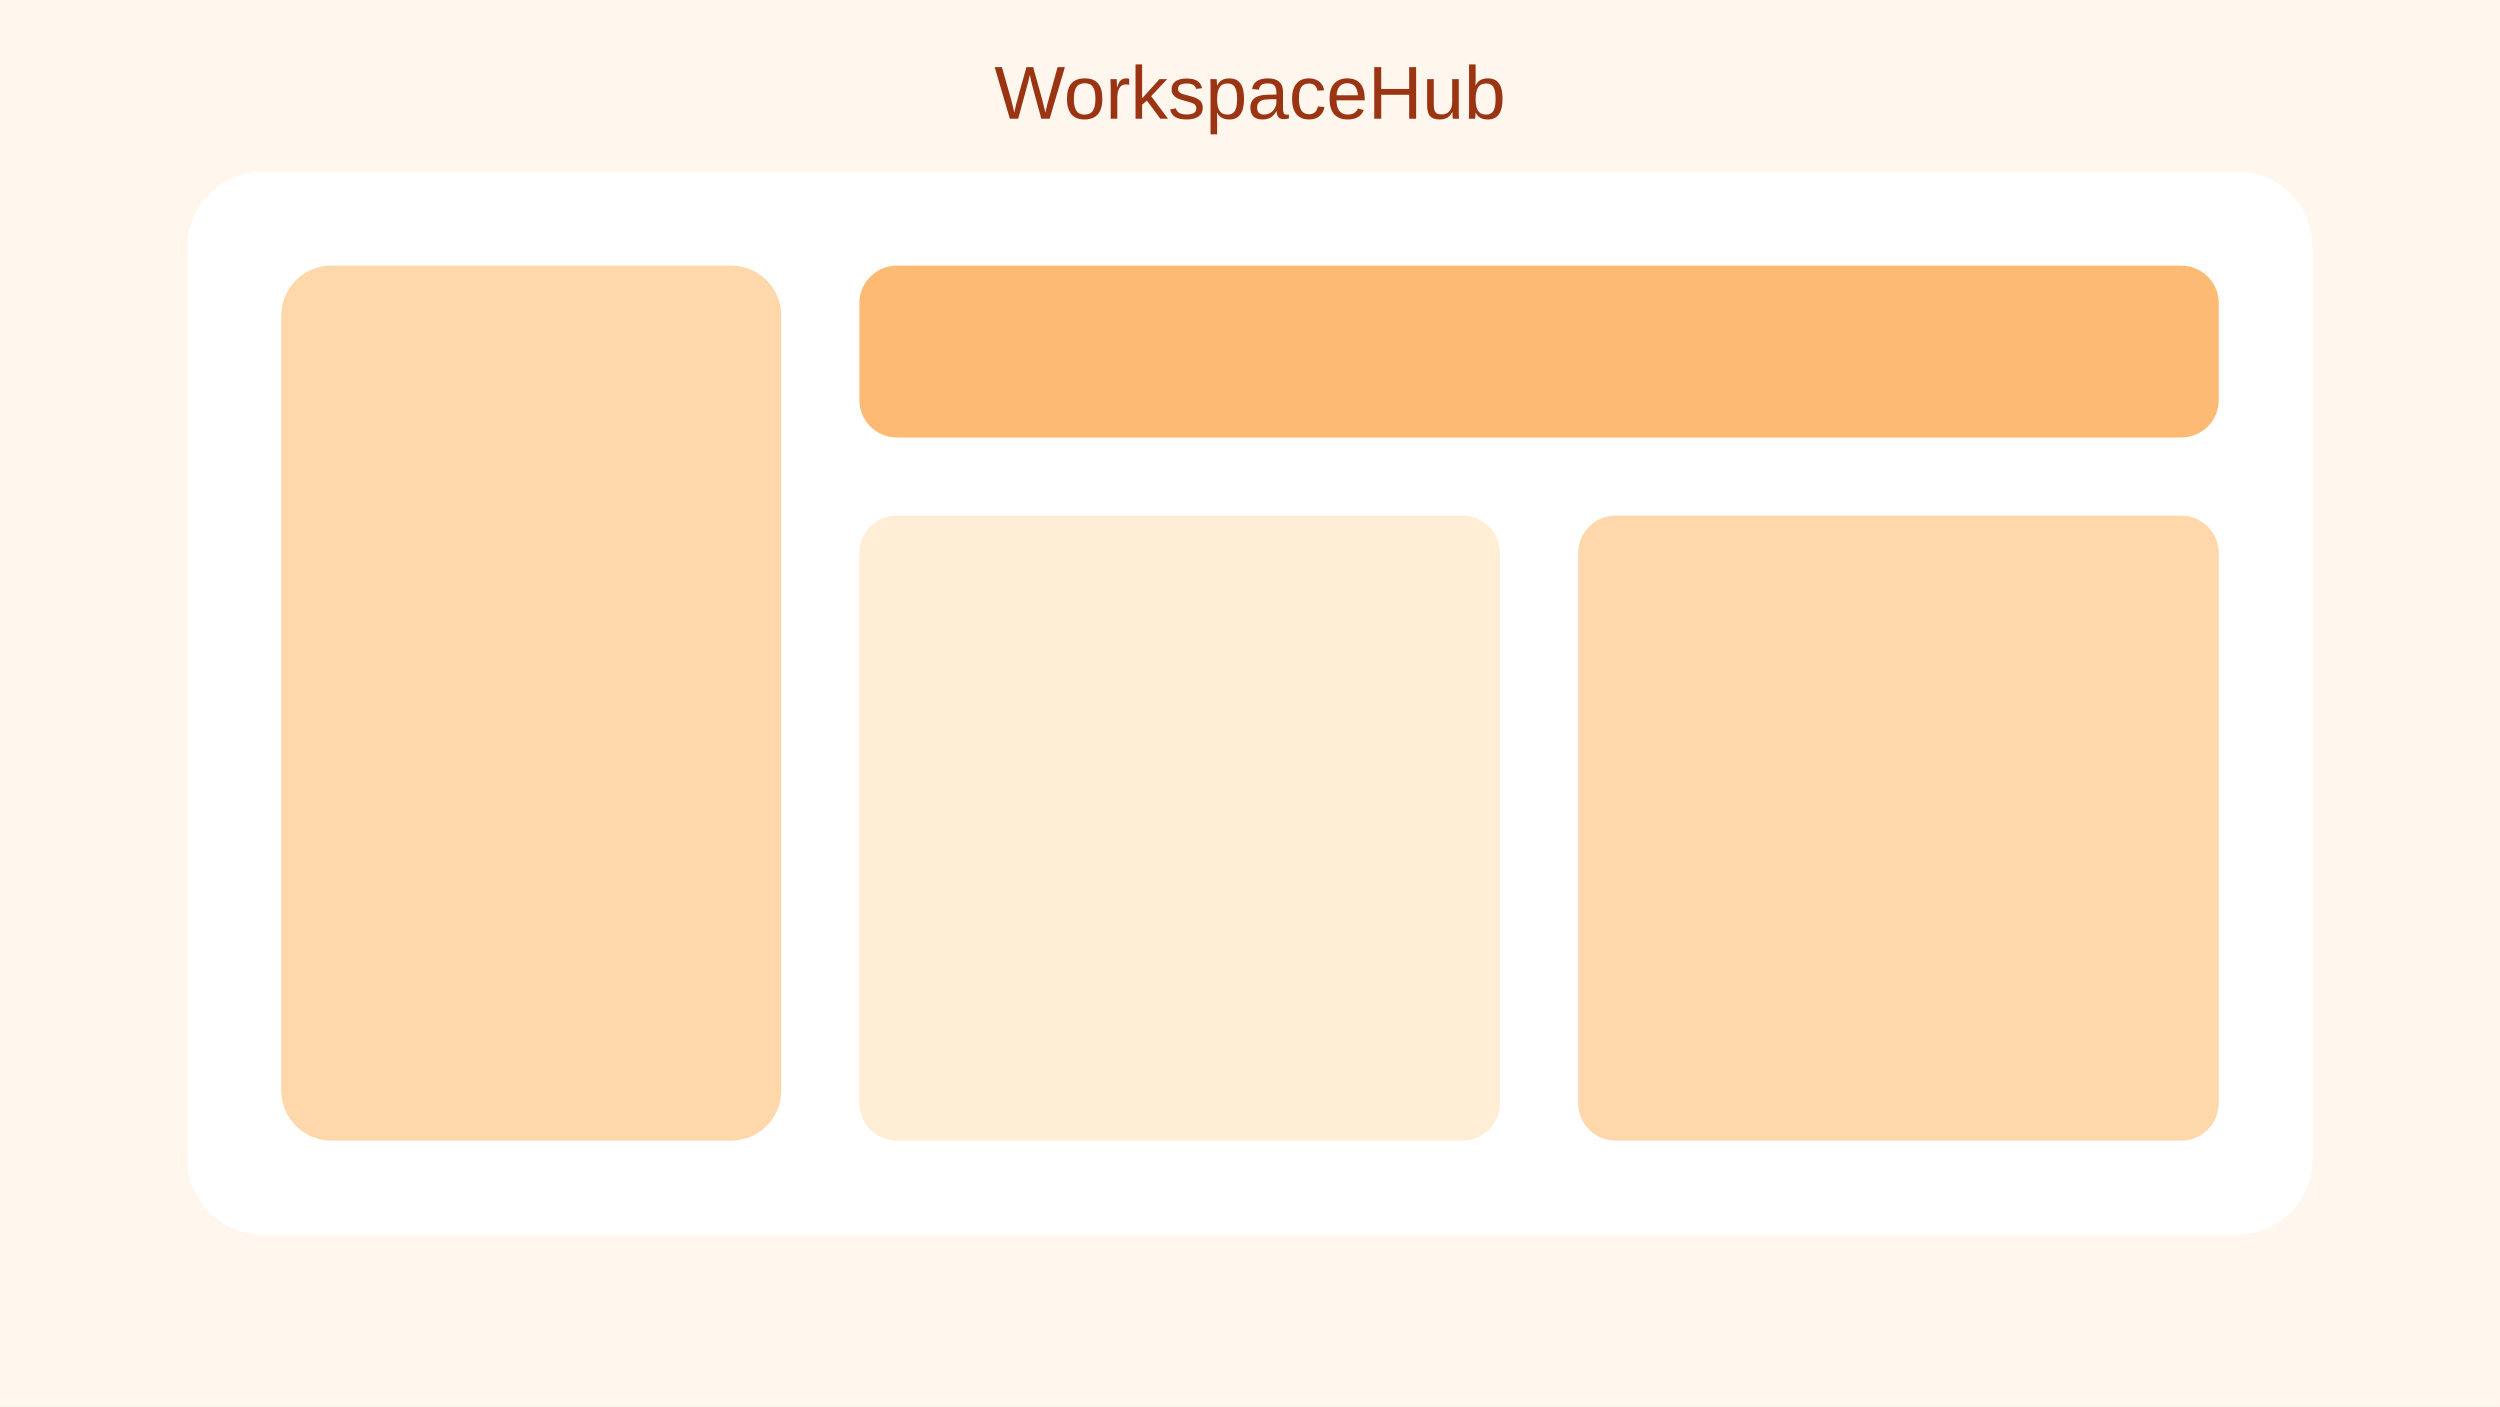
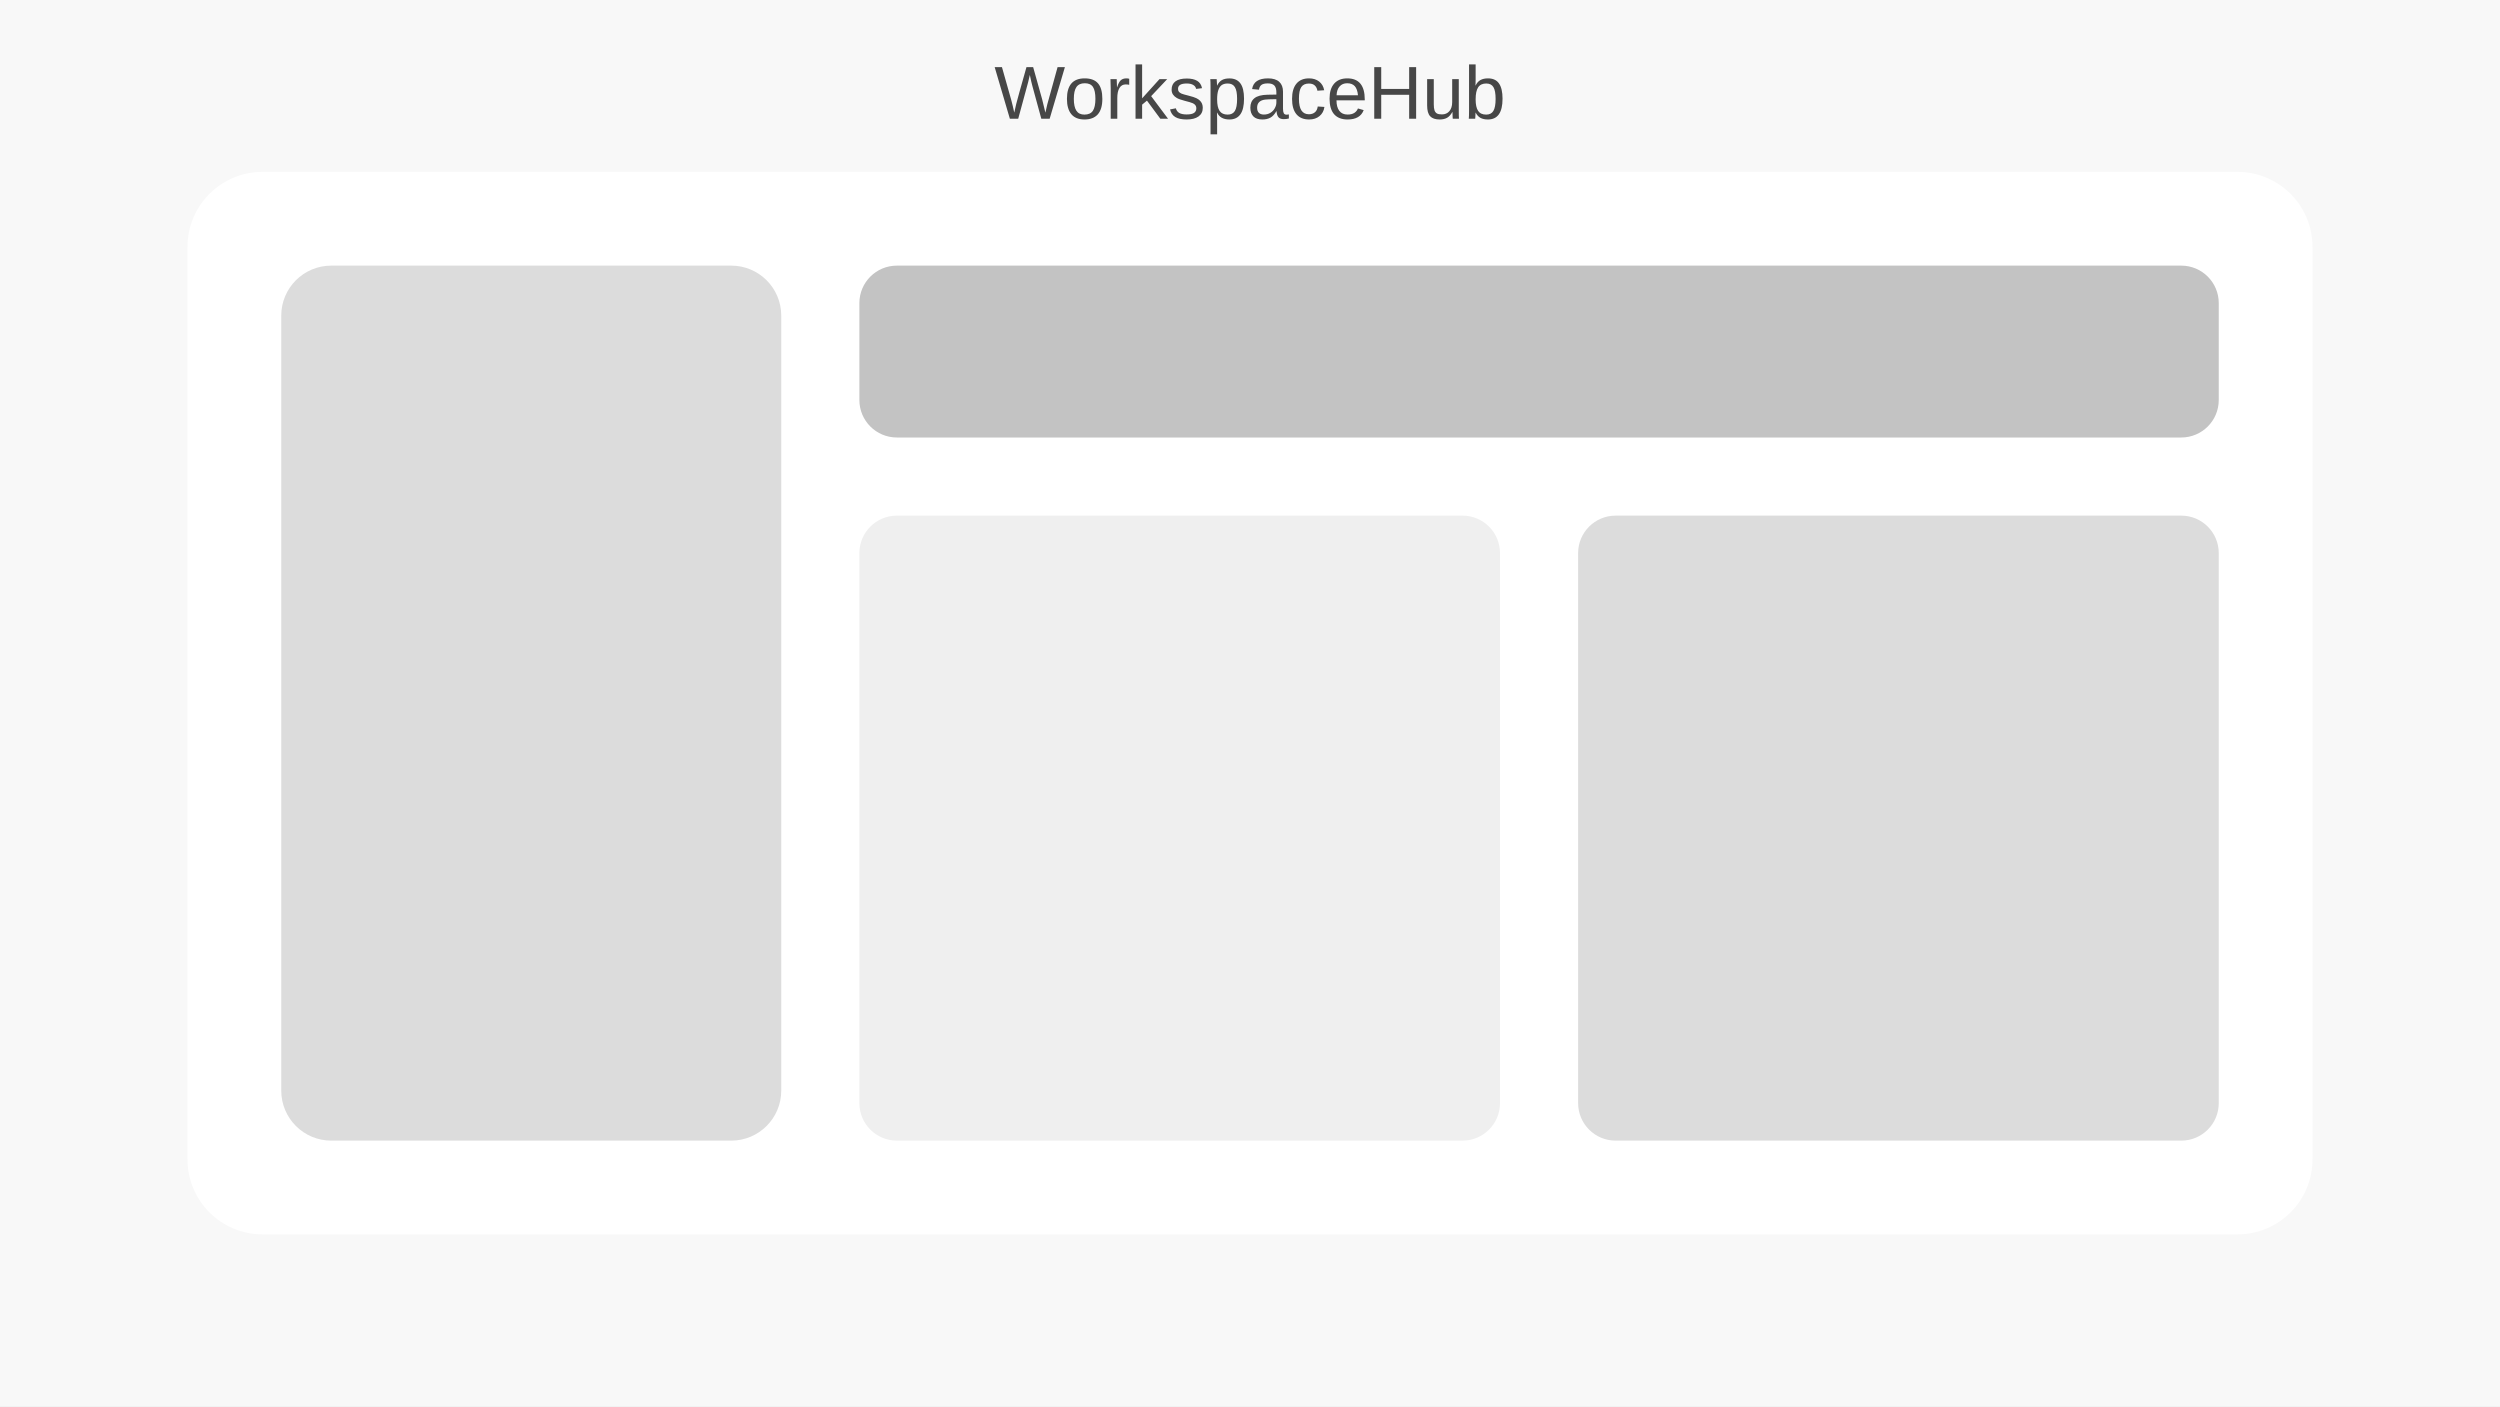
<svg xmlns="http://www.w3.org/2000/svg" width="800" height="450" viewBox="0 0 800 450">
-   <rect width="800" height="450" fill="#fff7ed" />
-   <rect x="60" y="55" width="680" height="340" rx="24" fill="#fff" />
-   <rect x="90" y="85" width="160" height="280" rx="16" fill="#fed7aa" />
-   <rect x="275" y="85" width="435" height="55" rx="12" fill="#fdba74" />
-   <rect x="275" y="165" width="205" height="200" rx="12" fill="#ffedd5" />
-   <rect x="505" y="165" width="205" height="200" rx="12" fill="#fed7aa" />
-   <text x="400" y="38" text-anchor="middle" font-family="Arial" font-size="24" fill="#9a3412">WorkspaceHub</text>
+   <rect width="800" height="450" fill="#f8f8f8" />
+   <rect x="60" y="55" width="680" height="340" rx="24" fill="#ffffff" />
+   <rect x="90" y="85" width="160" height="280" rx="16" fill="#dcdcdc" />
+   <rect x="275" y="85" width="435" height="55" rx="12" fill="#c3c3c3" />
+   <rect x="275" y="165" width="205" height="200" rx="12" fill="#efefef" />
+   <rect x="505" y="165" width="205" height="200" rx="12" fill="#dcdcdc" />
+   <text x="400" y="38" text-anchor="middle" font-family="Arial" font-size="24" fill="#474747">WorkspaceHub</text>
</svg>
